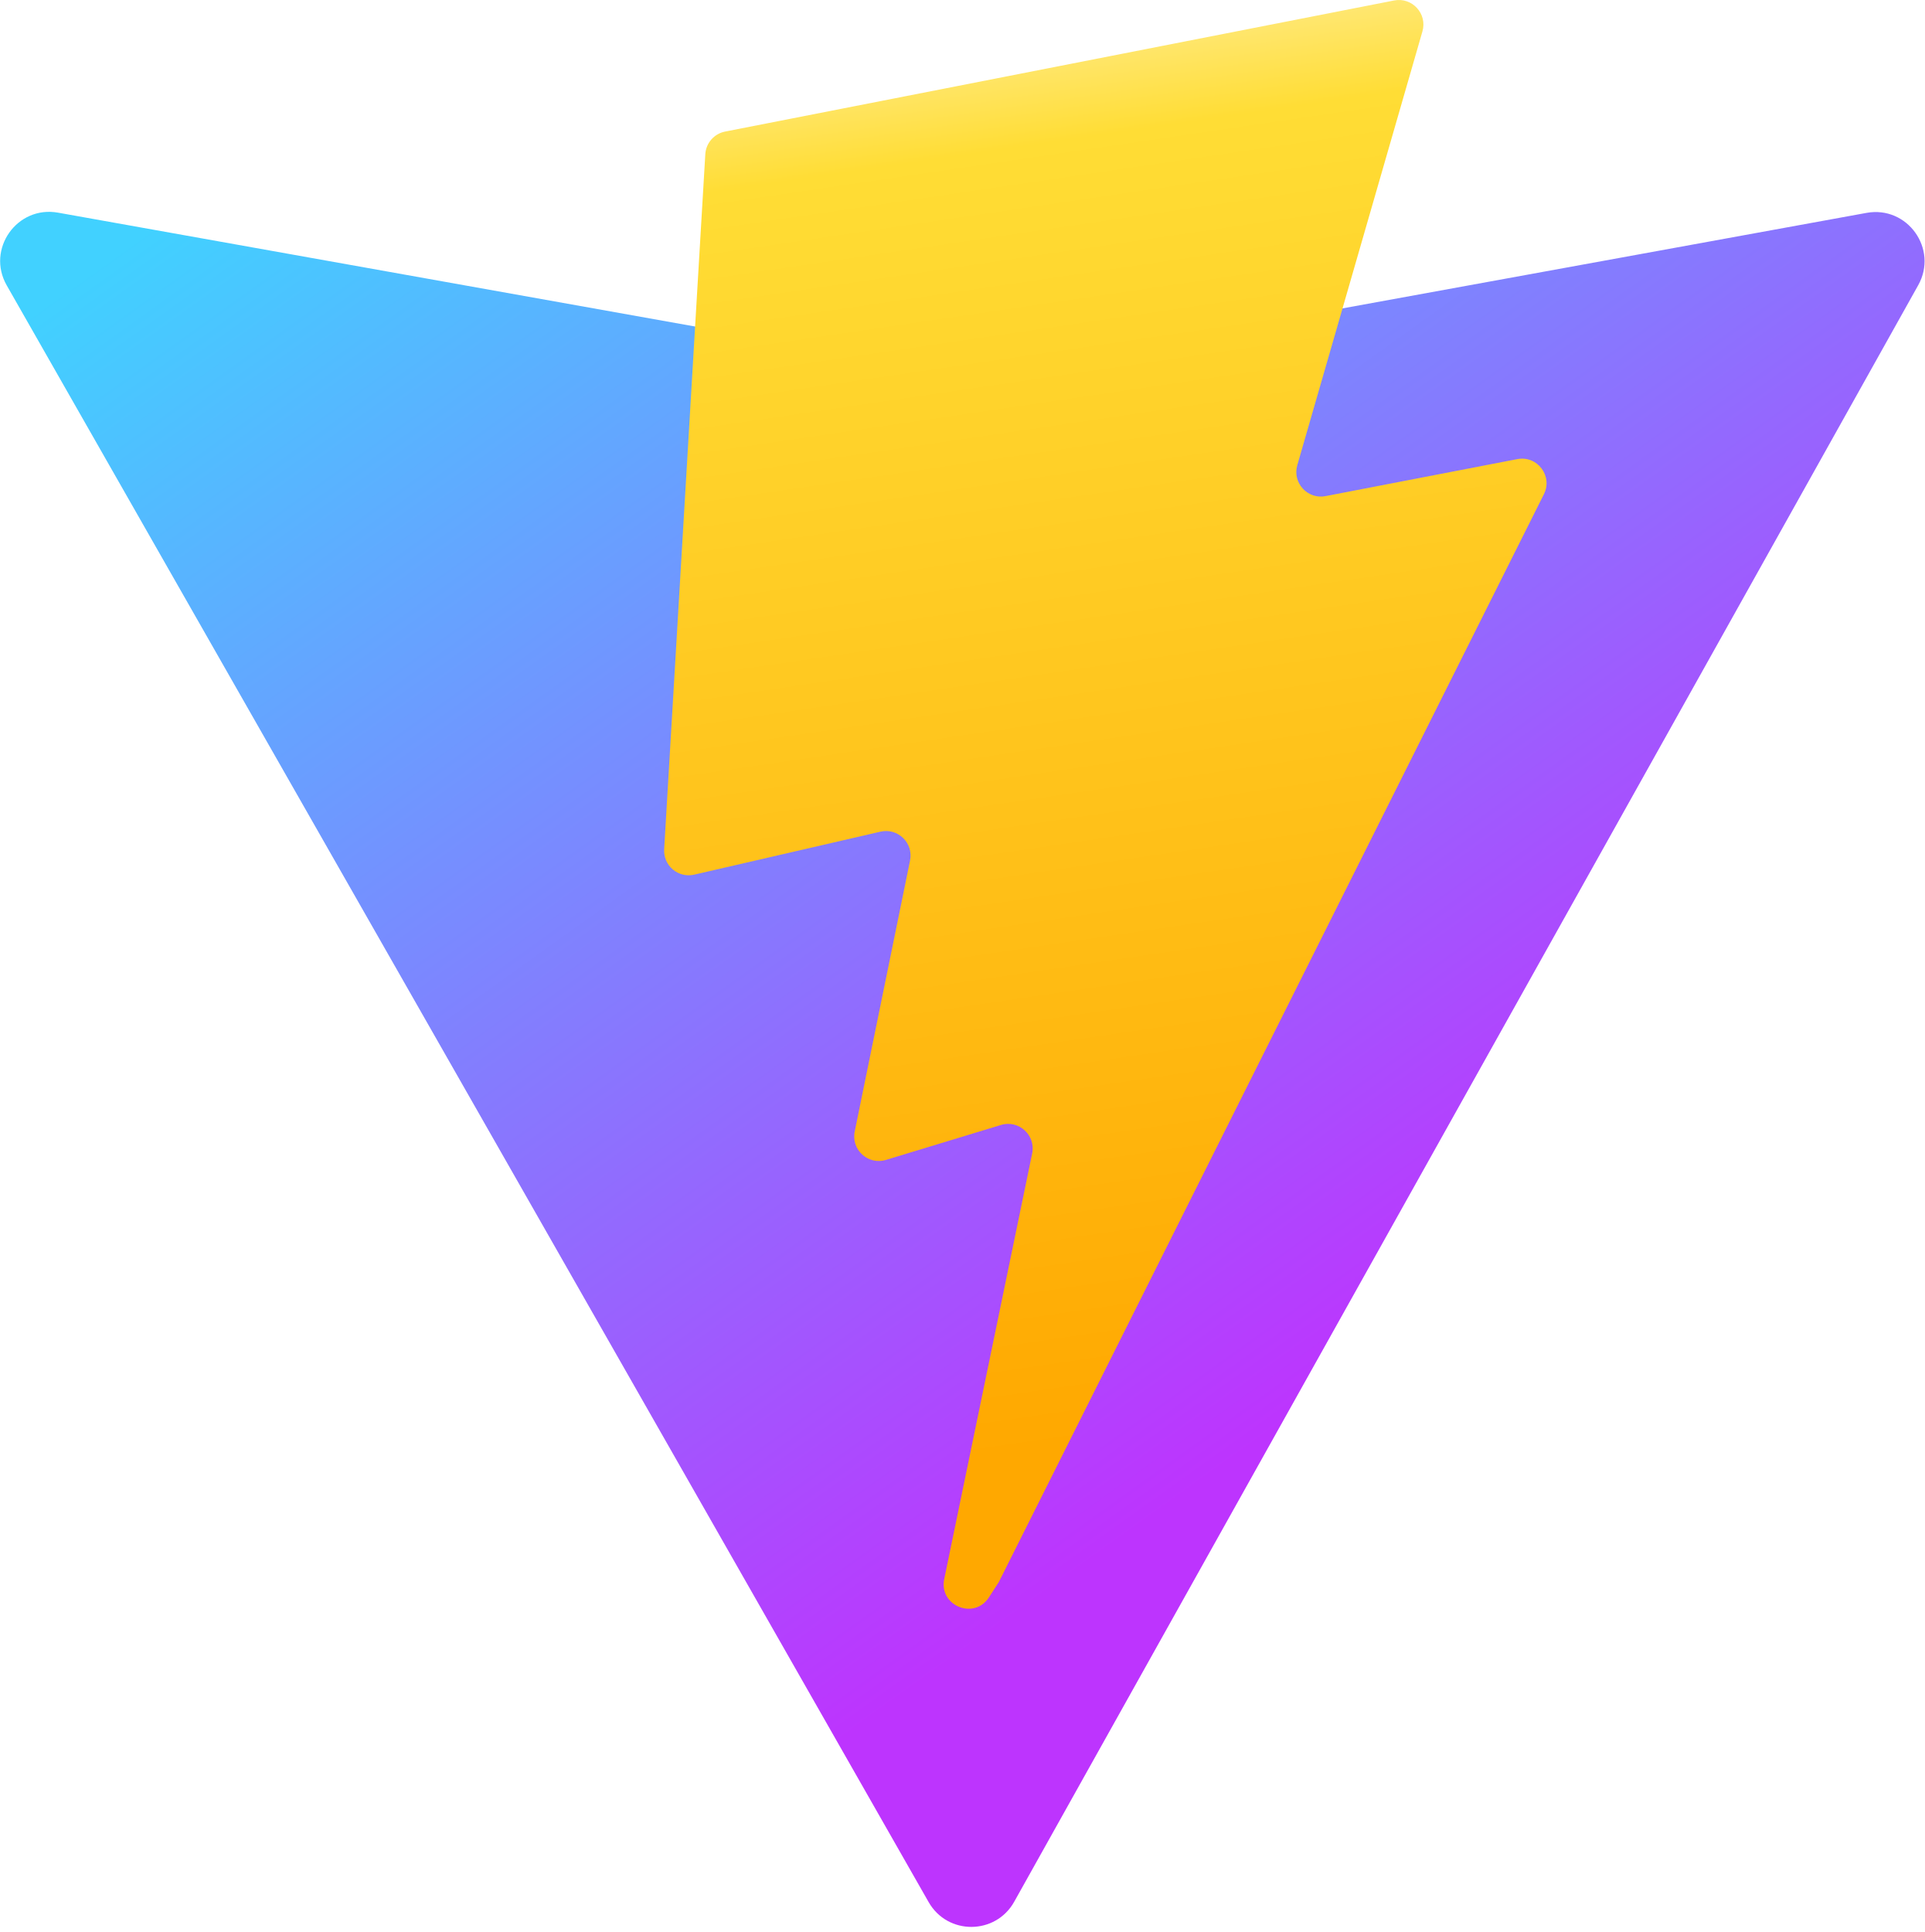
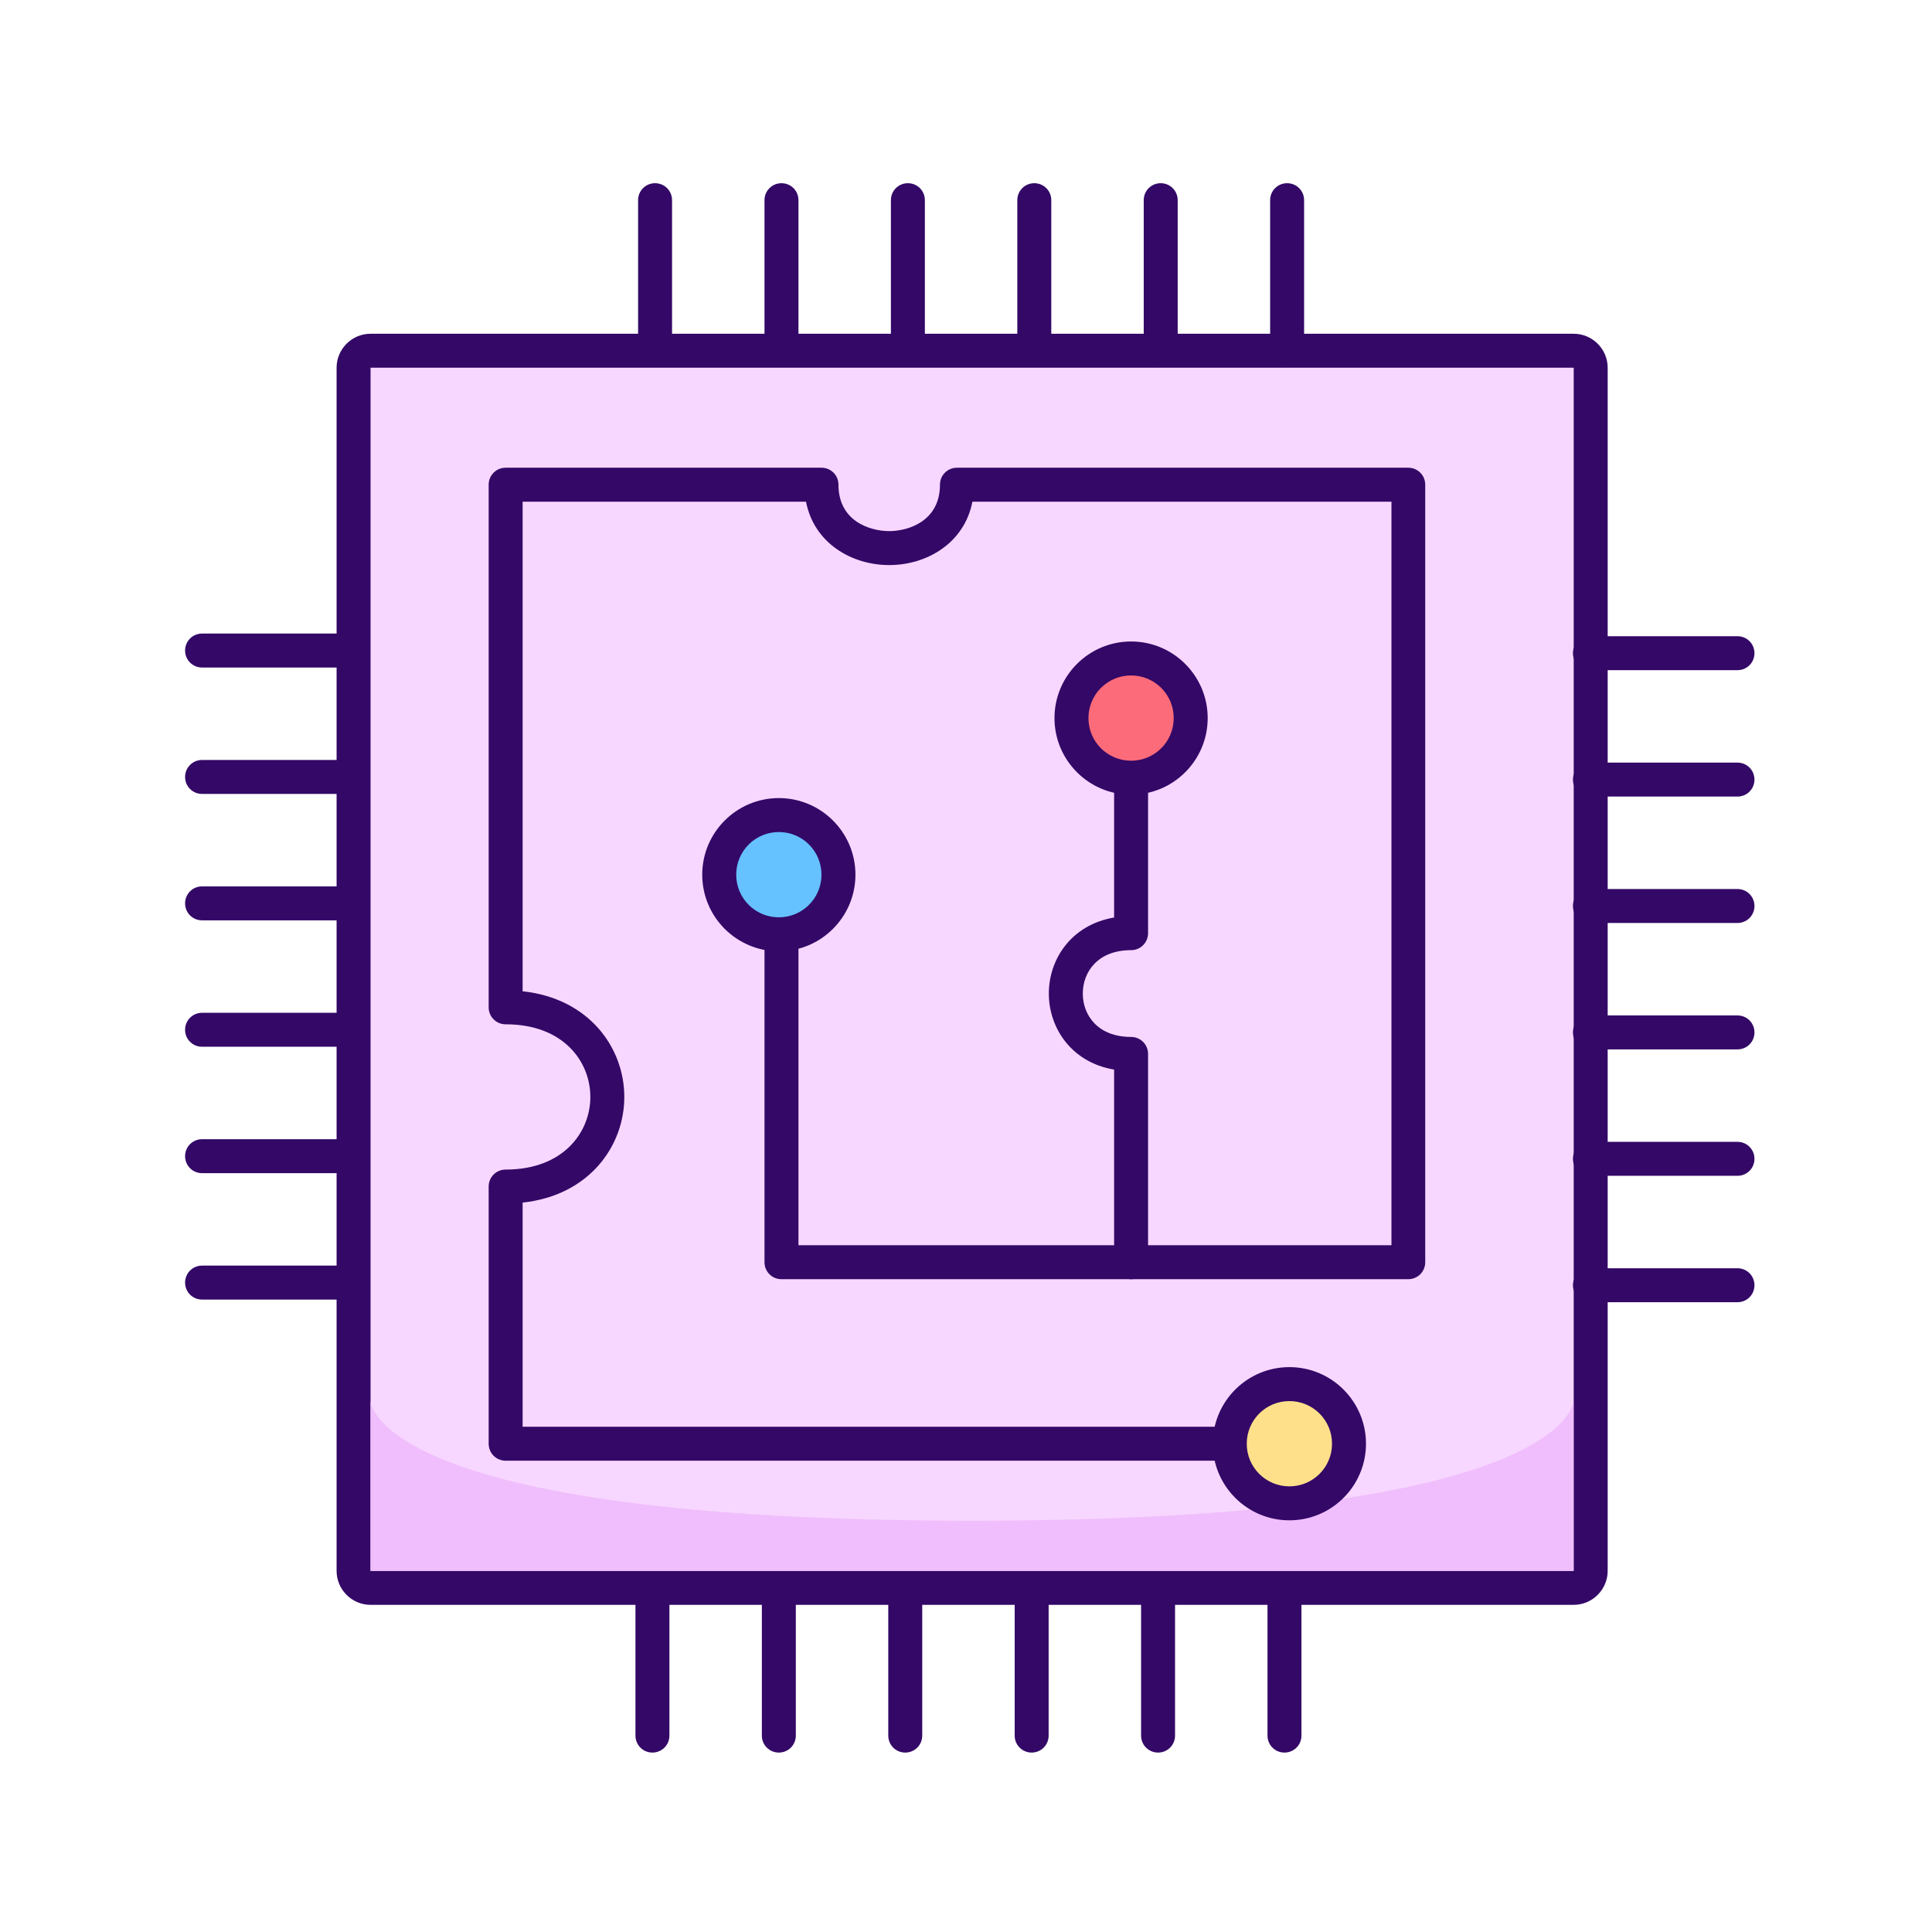
- <svg xmlns="http://www.w3.org/2000/svg" aria-hidden="true" role="img" class="iconify iconify--logos" width="31.88" height="32" preserveAspectRatio="xMidYMid meet" viewBox="0 0 256 257">
-   <defs>
-     <linearGradient id="IconifyId1813088fe1fbc01fb466" x1="-.828%" x2="57.636%" y1="7.652%" y2="78.411%">
-       <stop offset="0%" stop-color="#41D1FF" />
-       <stop offset="100%" stop-color="#BD34FE" />
-     </linearGradient>
-     <linearGradient id="IconifyId1813088fe1fbc01fb467" x1="43.376%" x2="50.316%" y1="2.242%" y2="89.03%">
-       <stop offset="0%" stop-color="#FFEA83" />
-       <stop offset="8.333%" stop-color="#FFDD35" />
-       <stop offset="100%" stop-color="#FFA800" />
-     </linearGradient>
-   </defs>
-   <path fill="url(#IconifyId1813088fe1fbc01fb466)" d="M255.153 37.938L134.897 252.976c-2.483 4.44-8.862 4.466-11.382.048L.875 37.958c-2.746-4.814 1.371-10.646 6.827-9.67l120.385 21.517a6.537 6.537 0 0 0 2.322-.004l117.867-21.483c5.438-.991 9.574 4.796 6.877 9.62Z" />
-   <path fill="url(#IconifyId1813088fe1fbc01fb467)" d="M185.432.063L96.44 17.501a3.268 3.268 0 0 0-2.634 3.014l-5.474 92.456a3.268 3.268 0 0 0 3.997 3.378l24.777-5.718c2.318-.535 4.413 1.507 3.936 3.838l-7.361 36.047c-.495 2.426 1.782 4.5 4.151 3.78l15.304-4.649c2.372-.72 4.652 1.36 4.15 3.788l-11.698 56.621c-.732 3.542 3.979 5.473 5.943 2.437l1.313-2.028l72.516-144.72c1.215-2.423-.88-5.186-3.54-4.672l-25.505 4.922c-2.396.462-4.435-1.77-3.759-4.114l16.646-57.705c.677-2.35-1.37-4.583-3.769-4.113Z" />
+ <svg xmlns="http://www.w3.org/2000/svg" t="1669305551165" class="icon" viewBox="0 0 1024 1024" version="1.1" p-id="4940" width="512" height="512">
+   <path d="M196.4 841.6c-5 0-9-4-9-9V194.9c0-5 4-9 9-9h637.7c5 0 9 4 9 9v637.7c0 5-4 9-9 9H196.4z" fill="#F7D7FF" p-id="4941" />
+   <path d="M834.1 194.9v637.7H196.4V194.9h637.7m0-18H196.4c-9.9 0-18 8.1-18 18v637.7c0 9.9 8.1 18 18 18h637.7c9.9 0 18-8.1 18-18V194.9c0-9.9-8.1-18-18-18z" fill="#330867" p-id="4942" />
+   <path d="M834.1 832.6H196.4v-90.3s0 63.7 318.8 63.7S834 742.3 834 742.3v90.3z" fill="#F0BEFC" p-id="4943" />
+   <path d="M920.9 355.2h-78.2c-5 0-9-4-9-9s4-9 9-9h78.2c5 0 9 4 9 9s-4 9-9 9zM920.9 422.2h-78.2c-5 0-9-4-9-9s4-9 9-9h78.2c5 0 9 4 9 9s-4 9-9 9zM920.9 489.2h-78.2c-5 0-9-4-9-9s4-9 9-9h78.2c5 0 9 4 9 9s-4 9-9 9zM920.9 556.2h-78.2c-5 0-9-4-9-9s4-9 9-9h78.2c5 0 9 4 9 9s-4 9-9 9zM920.9 623.2h-78.2c-5 0-9-4-9-9s4-9 9-9h78.2c5 0 9 4 9 9s-4 9-9 9zM920.9 690.2h-78.2c-5 0-9-4-9-9s4-9 9-9h78.2c5 0 9 4 9 9s-4 9-9 9zM347.2 193.3c-5 0-9-4-9-9v-78.2c0-5 4-9 9-9s9 4 9 9v78.2c0 5-4 9-9 9zM414.2 193.3c-5 0-9-4-9-9v-78.2c0-5 4-9 9-9s9 4 9 9v78.2c0 5-4 9-9 9zM481.2 193.3c-5 0-9-4-9-9v-78.2c0-5 4-9 9-9s9 4 9 9v78.2c0 5-4 9-9 9zM548.2 193.3c-5 0-9-4-9-9v-78.2c0-5 4-9 9-9s9 4 9 9v78.2c0 5-4 9-9 9zM615.2 193.3c-5 0-9-4-9-9v-78.2c0-5 4-9 9-9s9 4 9 9v78.2c0 5-4 9-9 9zM682.2 193.3c-5 0-9-4-9-9v-78.2c0-5 4-9 9-9s9 4 9 9v78.2c0 5-4 9-9 9z" fill="#330867" p-id="4944" />
+   <path d="M185.3 688.8h-78.2c-5 0-9-4-9-9s4-9 9-9h78.2c5 0 9 4 9 9s-4 9-9 9zM185.3 621.8h-78.2c-5 0-9-4-9-9s4-9 9-9h78.2c5 0 9 4 9 9s-4 9-9 9zM185.3 554.8h-78.2c-5 0-9-4-9-9s4-9 9-9h78.2c5 0 9 4 9 9s-4 9-9 9zM185.3 487.8h-78.2c-5 0-9-4-9-9s4-9 9-9h78.2c5 0 9 4 9 9s-4 9-9 9zM185.3 420.8h-78.2c-5 0-9-4-9-9s4-9 9-9h78.2c5 0 9 4 9 9s-4 9-9 9zM185.3 353.8h-78.2c-5 0-9-4-9-9s4-9 9-9h78.2c5 0 9 4 9 9s-4 9-9 9z" fill="#330867" p-id="4945" />
+   <path d="M680.8 928.9c-5 0-9-4-9-9v-78.2c0-5 4-9 9-9s9 4 9 9v78.2c0 5-4 9-9 9zM613.8 928.9c-5 0-9-4-9-9v-78.2c0-5 4-9 9-9s9 4 9 9v78.2c0 5-4 9-9 9zM546.8 928.9c-5 0-9-4-9-9v-78.2c0-5 4-9 9-9s9 4 9 9v78.2c0 5-4 9-9 9zM479.8 928.9c-5 0-9-4-9-9v-78.2c0-5 4-9 9-9s9 4 9 9v78.2c0 5-4 9-9 9zM412.8 928.9c-5 0-9-4-9-9v-78.2c0-5 4-9 9-9s9 4 9 9v78.2c0 5-4 9-9 9zM345.8 928.9c-5 0-9-4-9-9v-78.2c0-5 4-9 9-9s9 4 9 9v78.2c0 5-4 9-9 9z" fill="#330867" p-id="4946" />
+   <path d="M695.5 774.2H268c-5 0-9-4-9-9V628.9c0-5 4-9 9-9 30.8 0 44.9-20 44.9-38.5s-14-38.5-44.9-38.5c-5 0-9-4-9-9v-277c0-5 4-9 9-9h167.4c5 0 9 4 9 9 0 19.5 16.9 24.6 26.9 24.6s26.9-5.2 26.9-24.6c0-5 4-9 9-9h239.2c5 0 9 4 9 9V669c0 5-4 9-9 9H414.2c-5 0-9-4-9-9V463.7c0-5 4-9 9-9s9 4 9 9V660h314.3V265.9H515.4c-4.3 22.1-24.3 33.6-44.1 33.6s-39.8-11.5-44.1-33.6H277v259.5c35.4 3.8 53.9 30.1 53.9 56s-18.5 52.2-53.9 56v118.8h418.5c5 0 9 4 9 9s-4 9-9 9z" fill="#330867" p-id="4947" />
+   <path d="M412.8 495.3c-17.4 0-31.6-14.2-31.6-31.6s14.2-31.6 31.6-31.6c17.4 0 31.6 14.2 31.6 31.6s-14.2 31.6-31.6 31.6z" fill="#66C1FF" p-id="4948" />
+   <path d="M412.8 441c12.5 0 22.6 10.1 22.6 22.6s-10.1 22.6-22.6 22.6c-12.5 0-22.6-10.1-22.6-22.6s10.1-22.6 22.6-22.6m0-18c-22.4 0-40.6 18.2-40.6 40.6s18.2 40.6 40.6 40.6c22.4 0 40.6-18.2 40.6-40.6S435.2 423 412.8 423z" fill="#330867" p-id="4949" />
+   <path d="M599.5 678c-5 0-9-4-9-9V566.9c-22.7-3.8-34.6-22.2-34.6-40.3 0-18.1 11.8-36.4 34.6-40.3V384.9c0-5 4-9 9-9s9 4 9 9v109.7c0 5-4 9-9 9-17.7 0-25.6 11.6-25.6 23s7.9 23 25.6 23c5 0 9 4 9 9V669c0 5-4 9-9 9z" fill="#330867" p-id="4950" />
+   <path d="M599.5 412.3c-17.4 0-31.6-14.2-31.6-31.6s14.2-31.6 31.6-31.6c17.4 0 31.6 14.2 31.6 31.6s-14.2 31.6-31.6 31.6z" fill="#FC6B79" p-id="4951" />
+   <path d="M599.5 358c12.5 0 22.6 10.1 22.6 22.6 0 12.5-10.1 22.6-22.6 22.6-12.5 0-22.6-10.1-22.6-22.6 0-12.5 10.1-22.6 22.6-22.6m0-18c-22.4 0-40.6 18.2-40.6 40.6 0 22.4 18.2 40.6 40.6 40.6 22.4 0 40.6-18.2 40.6-40.6 0-22.4-18.2-40.6-40.6-40.6z" fill="#330867" p-id="4952" />
+   <path d="M683.4 796.9c-17.4 0-31.6-14.2-31.6-31.6 0-17.4 14.2-31.6 31.6-31.6 17.4 0 31.6 14.2 31.6 31.6 0 17.4-14.1 31.6-31.6 31.6z" fill="#FFE08A" p-id="4953" />
+   <path d="M683.4 742.6c12.5 0 22.6 10.1 22.6 22.6s-10.1 22.6-22.6 22.6-22.6-10.1-22.6-22.6 10.1-22.6 22.6-22.6m0-18c-22.4 0-40.6 18.2-40.6 40.6s18.2 40.6 40.6 40.6c22.4 0 40.6-18.2 40.6-40.6s-18.2-40.6-40.6-40.6z" fill="#330867" p-id="4954" />
</svg>
